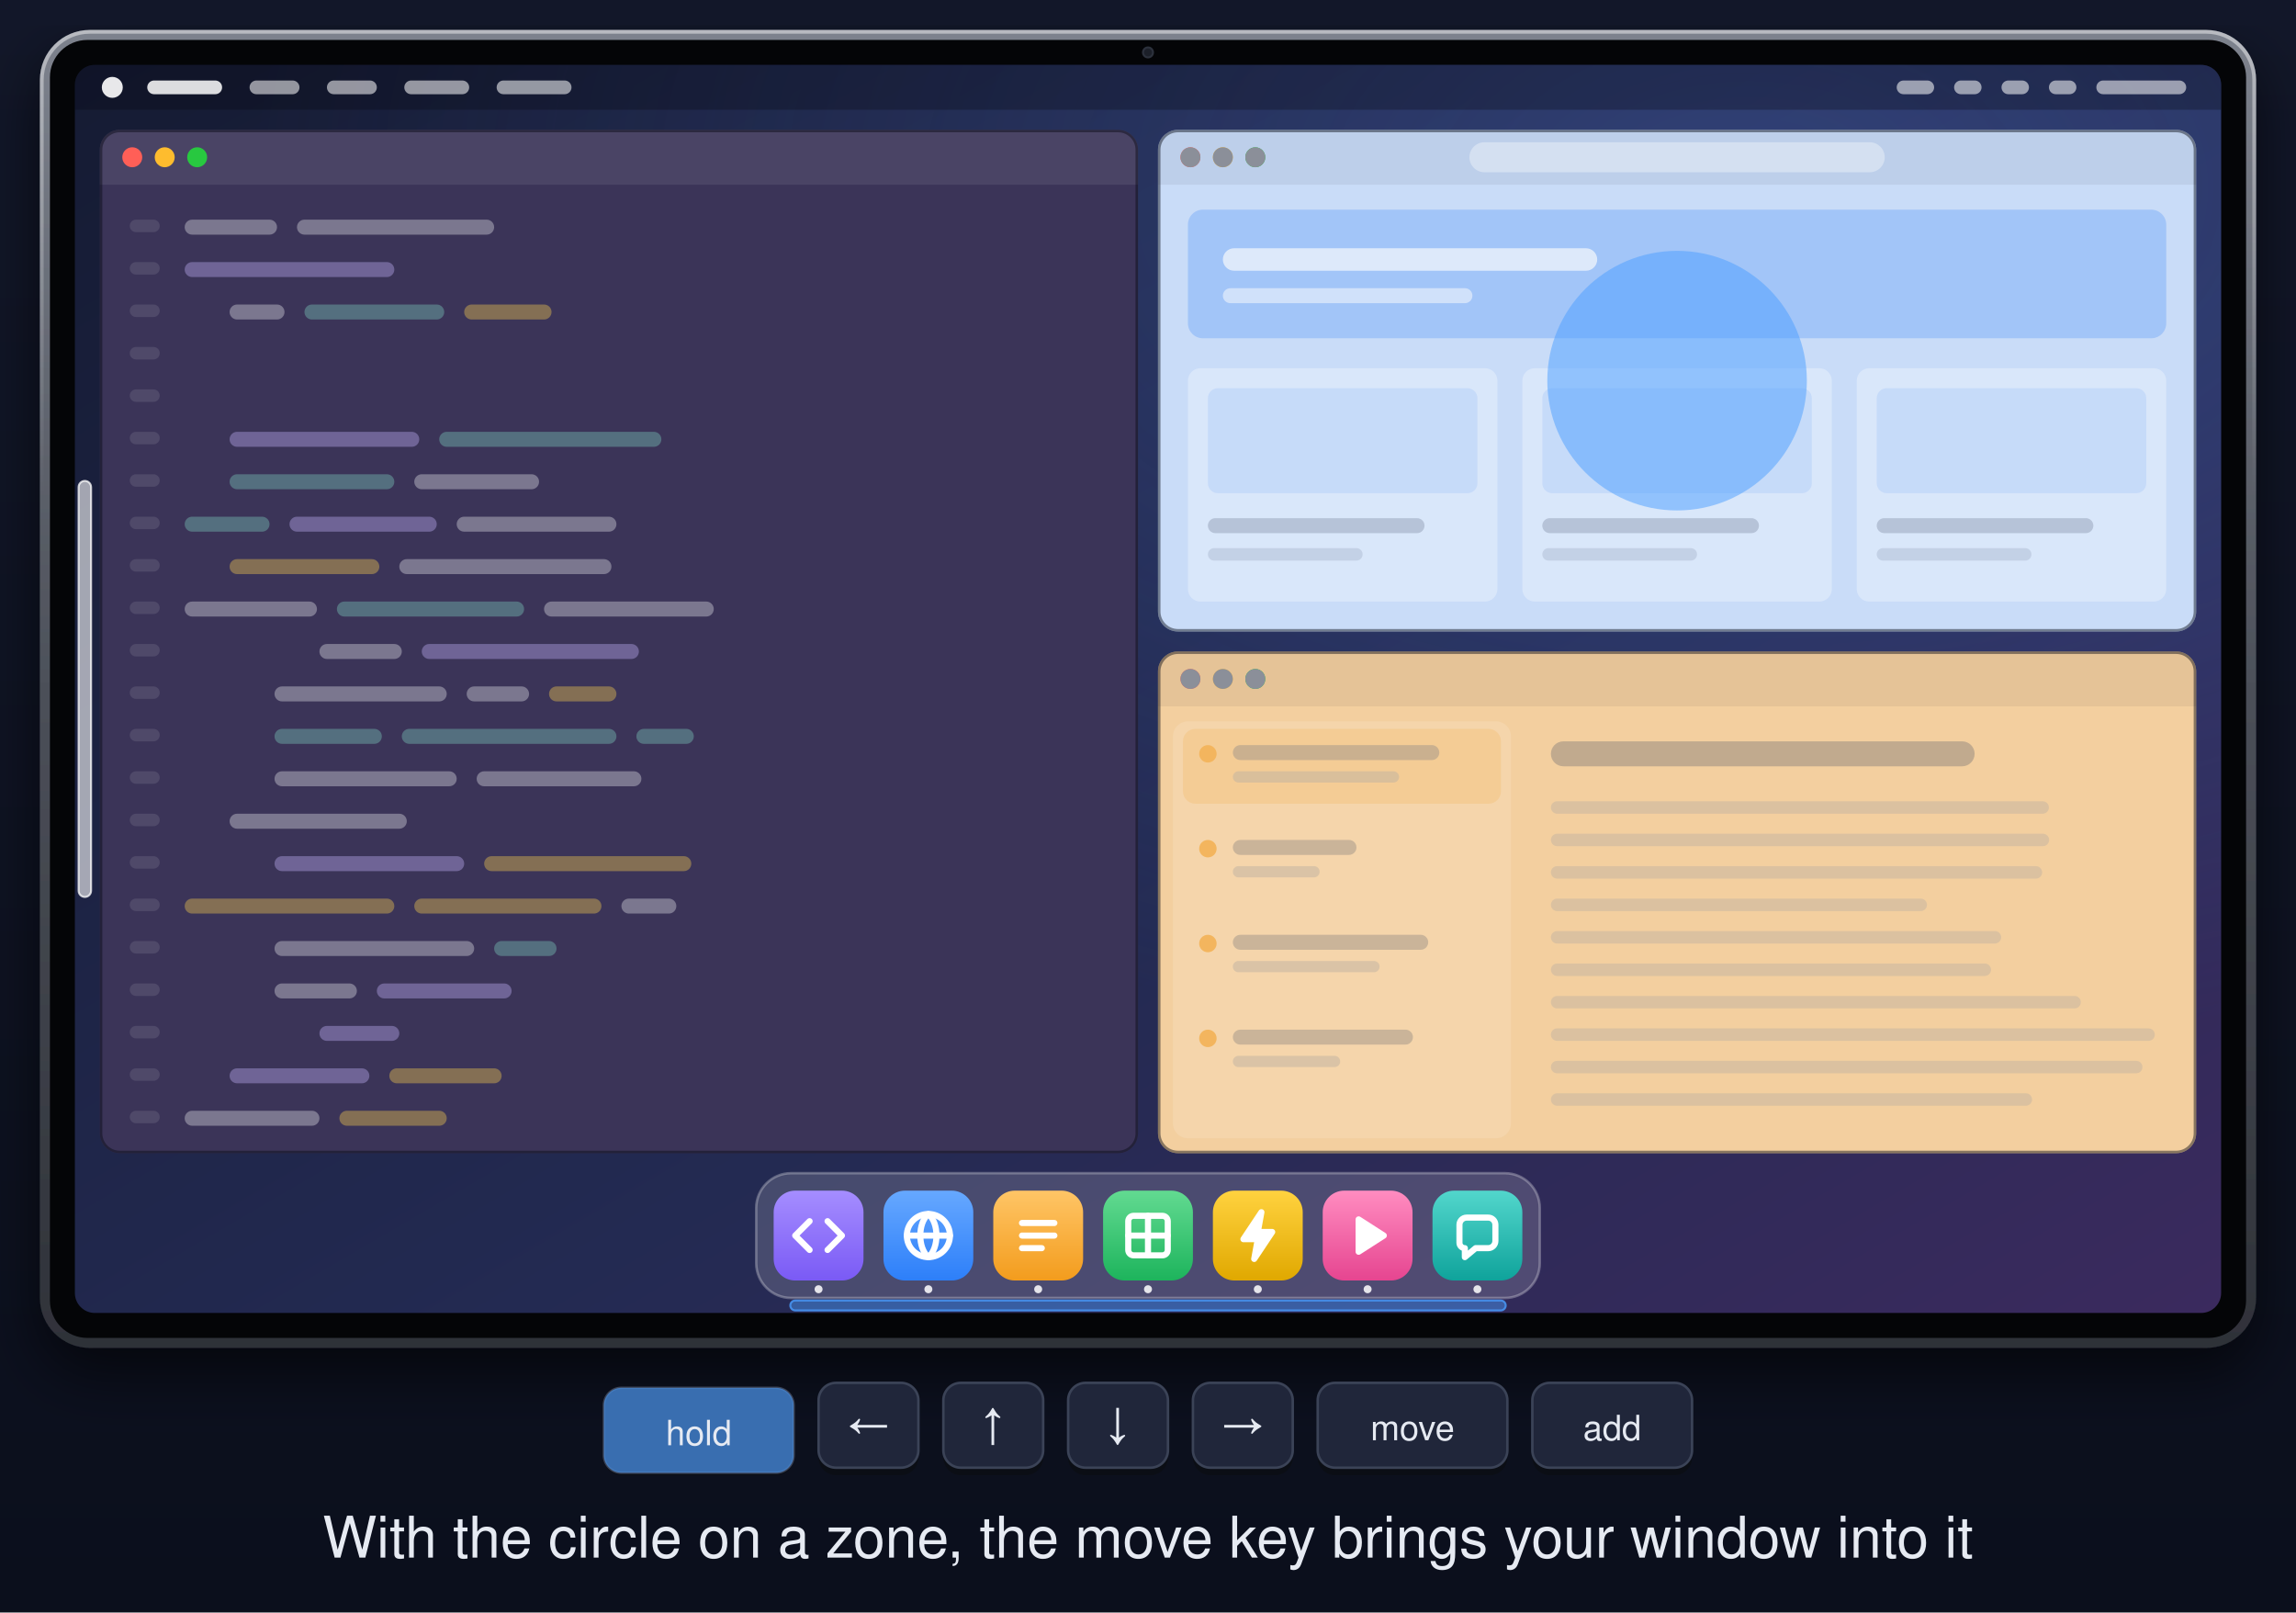
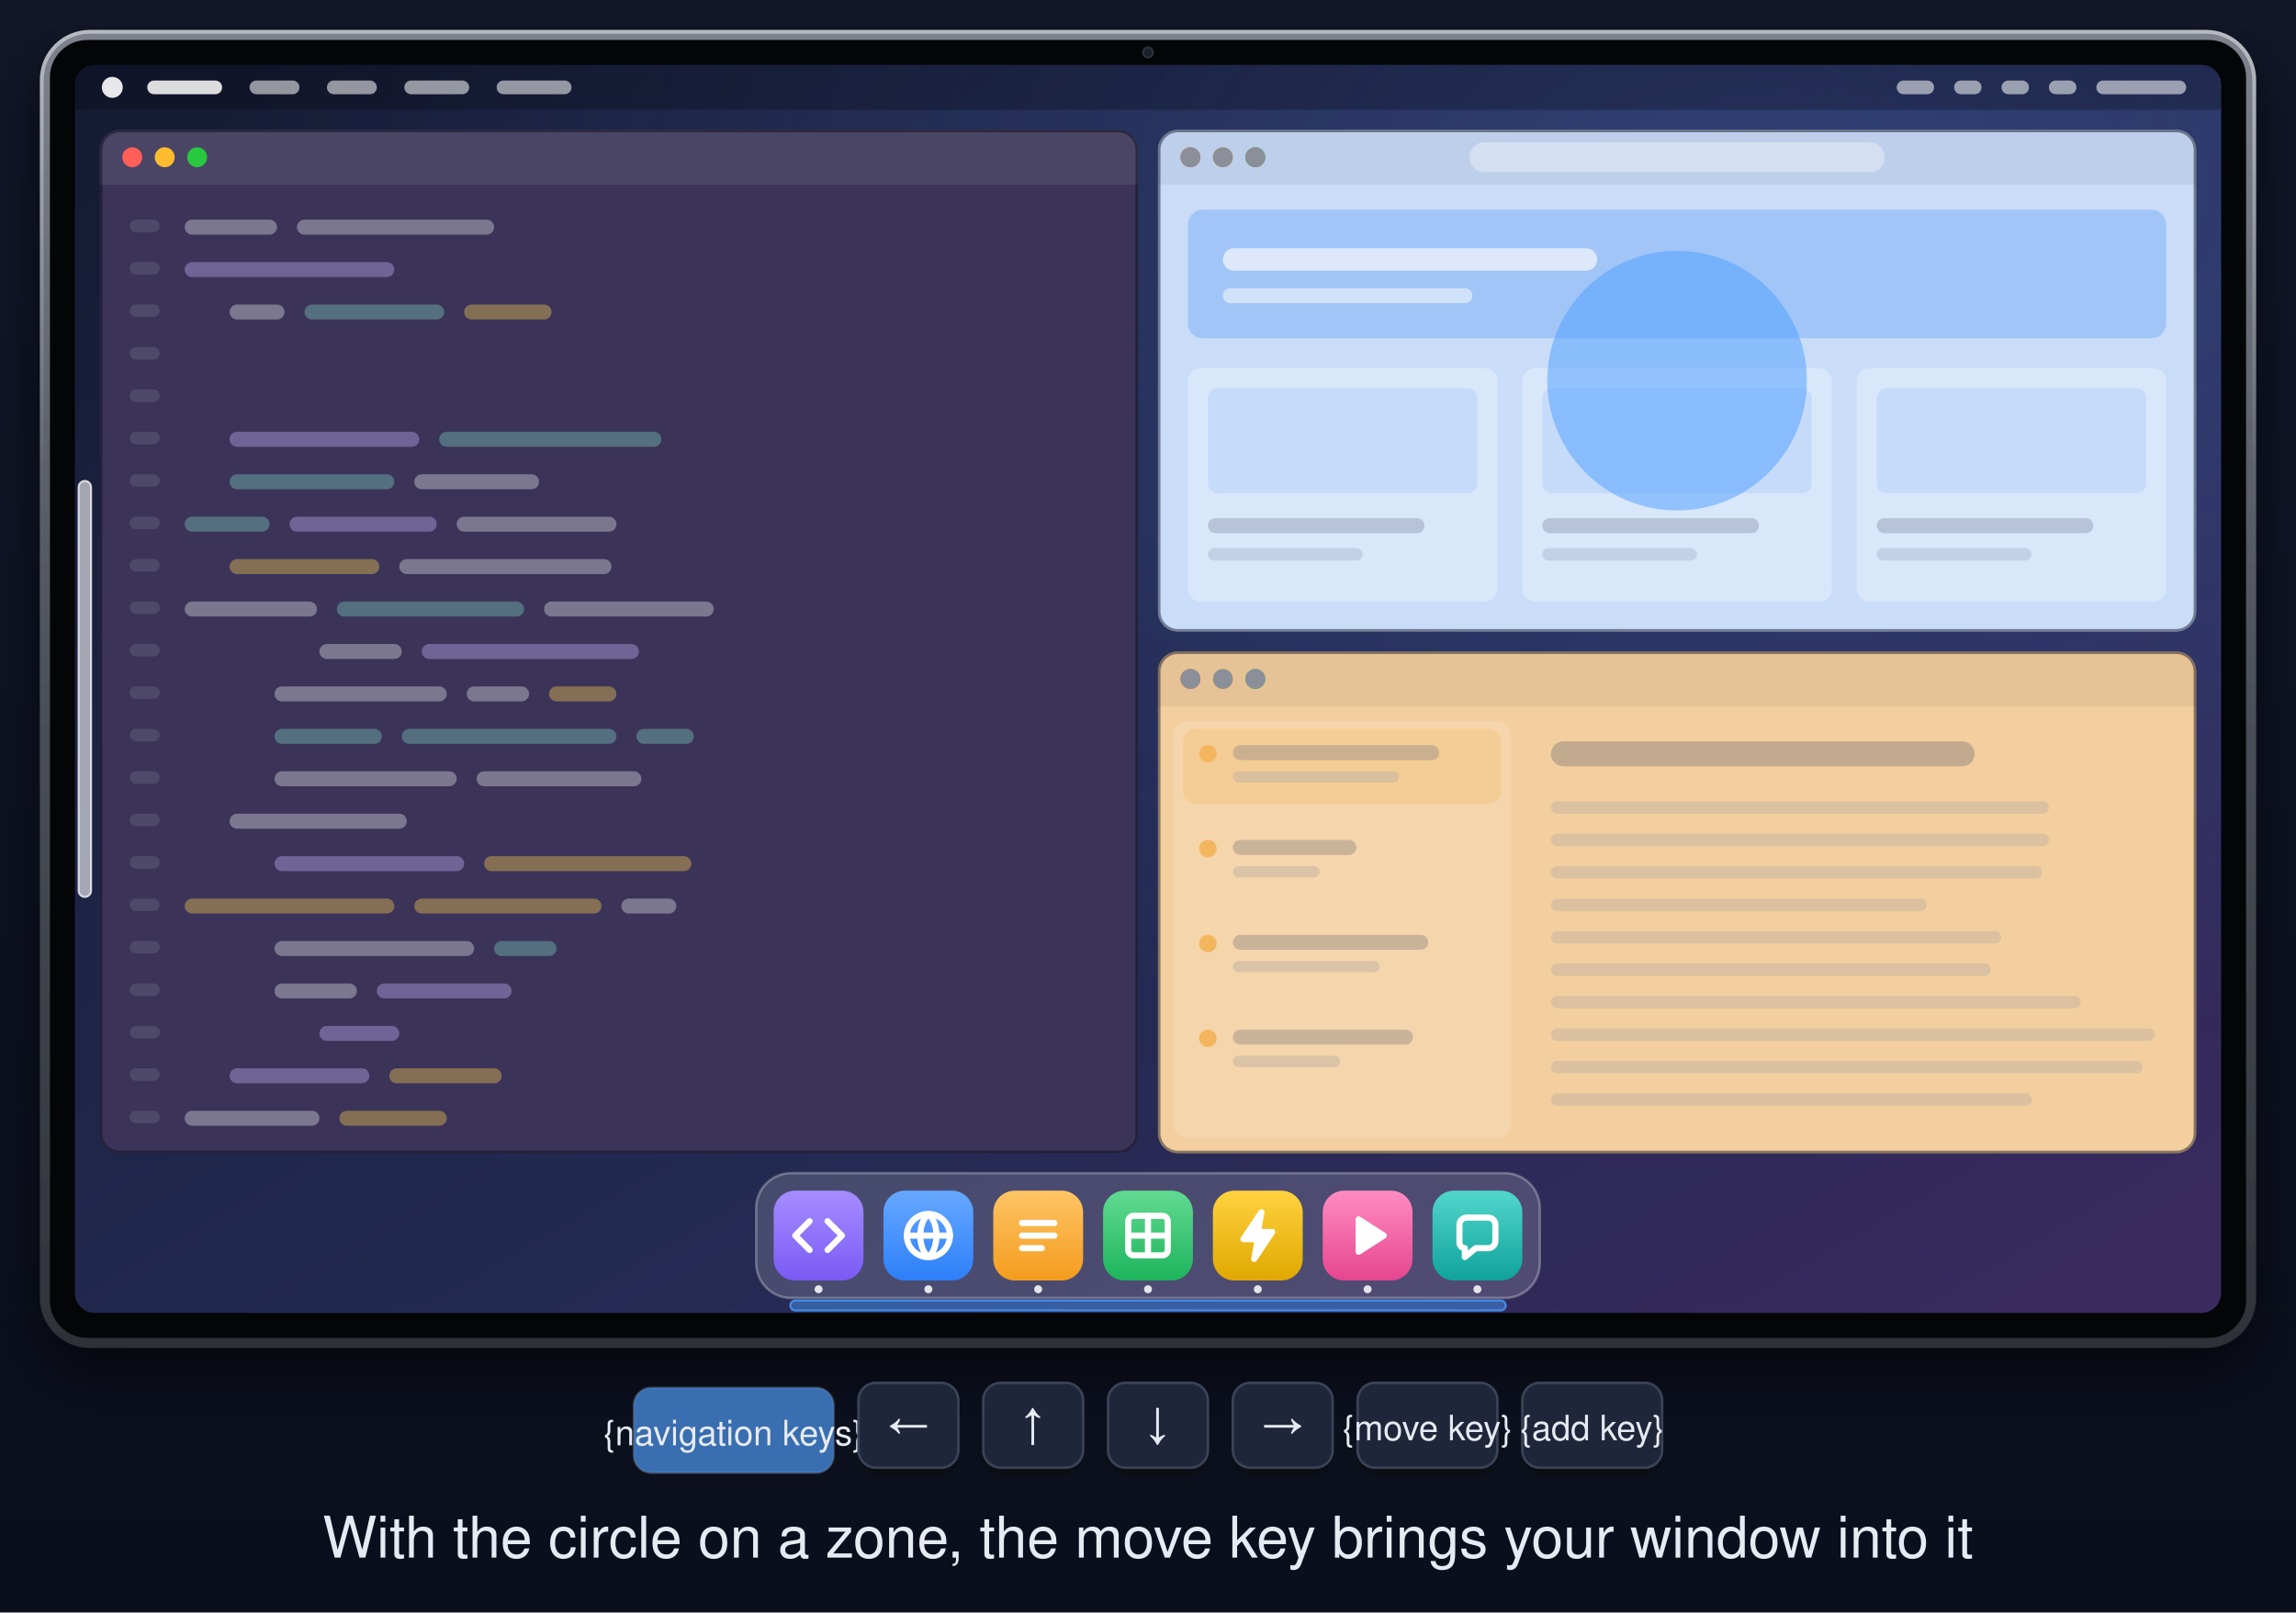
<svg xmlns="http://www.w3.org/2000/svg" viewBox="0 0 920 646" role="img" aria-labelledby="title">
  <defs>
    <linearGradient id="rim" x1="0" y1="0" x2="0" y2="1">
      <stop offset="0" stop-color="#7d828d" />
      <stop offset=".5" stop-color="#4c5059" />
      <stop offset="1" stop-color="#2f3239" />
    </linearGradient>
    <linearGradient id="rimEdge" x1="0" y1="0" x2="0" y2="1">
      <stop offset="0" stop-color="#fff" stop-opacity=".45" />
      <stop offset=".35" stop-color="#fff" stop-opacity="0" />
    </linearGradient>
    <filter id="dshadow" x="-10%" y="-10%" width="120%" height="135%">
      <feDropShadow dx="0" dy="10" stdDeviation="12" flood-color="#000" flood-opacity=".6" />
    </filter>
    <linearGradient id="stage" x1="0" y1="0" x2="0" y2="1">
      <stop offset="0" stop-color="#121729" />
      <stop offset="1" stop-color="#0b0f1c" />
    </linearGradient>
    <linearGradient id="wall1" x1="0" y1="0" x2="1" y2="1">
      <stop offset="0" stop-color="#151b33" />
      <stop offset=".6" stop-color="#232a52" />
      <stop offset="1" stop-color="#3b2a5e" />
    </linearGradient>
    <radialGradient id="wallGlow" cx=".78" cy=".1" r=".7">
      <stop offset="0" stop-color="#5b7fe0" stop-opacity=".3" />
      <stop offset="1" stop-color="#5b7fe0" stop-opacity="0" />
    </radialGradient>
    <linearGradient id="g-purple" x1="0" y1="0" x2="0" y2="1">
      <stop offset="0" stop-color="#a58dff" />
      <stop offset="1" stop-color="#7a5af5" />
    </linearGradient>
    <linearGradient id="g-blue" x1="0" y1="0" x2="0" y2="1">
      <stop offset="0" stop-color="#66a8ff" />
      <stop offset="1" stop-color="#2d7ff9" />
    </linearGradient>
    <linearGradient id="g-orange" x1="0" y1="0" x2="0" y2="1">
      <stop offset="0" stop-color="#ffc566" />
      <stop offset="1" stop-color="#f39c1d" />
    </linearGradient>
    <linearGradient id="g-green" x1="0" y1="0" x2="0" y2="1">
      <stop offset="0" stop-color="#62da91" />
      <stop offset="1" stop-color="#1db45c" />
    </linearGradient>
    <linearGradient id="g-amber" x1="0" y1="0" x2="0" y2="1">
      <stop offset="0" stop-color="#ffd23f" />
      <stop offset="1" stop-color="#e0a800" />
    </linearGradient>
    <linearGradient id="g-pink" x1="0" y1="0" x2="0" y2="1">
      <stop offset="0" stop-color="#ff8cc0" />
      <stop offset="1" stop-color="#e64590" />
    </linearGradient>
    <linearGradient id="g-teal" x1="0" y1="0" x2="0" y2="1">
      <stop offset="0" stop-color="#52d6cc" />
      <stop offset="1" stop-color="#0fa39b" />
    </linearGradient>
    <symbol id="ic-purple" viewBox="0 0 50 50">
      <rect width="50" height="50" rx="12" fill="url(#g-purple)" />
      <g fill="none" stroke="#fff" stroke-width="3.4" stroke-linecap="round" stroke-linejoin="round">
        <path d="M20 17l-8 8 8 8M30 17l8 8-8 8" />
      </g>
    </symbol>
    <symbol id="ic-blue" viewBox="0 0 50 50">
      <rect width="50" height="50" rx="12" fill="url(#g-blue)" />
      <g fill="none" stroke="#fff" stroke-width="3.4" stroke-linecap="round" stroke-linejoin="round">
        <circle cx="25" cy="25" r="12" />
        <path d="M13 25h24M25 13c-6 5-6 19 0 24M25 13c6 5 6 19 0 24" />
      </g>
    </symbol>
    <symbol id="ic-orange" viewBox="0 0 50 50">
      <rect width="50" height="50" rx="12" fill="url(#g-orange)" />
      <g fill="none" stroke="#fff" stroke-width="3.4" stroke-linecap="round" stroke-linejoin="round">
        <path d="M16 18h18M16 25h18M16 32h11" />
      </g>
    </symbol>
    <symbol id="ic-green" viewBox="0 0 50 50">
      <rect width="50" height="50" rx="12" fill="url(#g-green)" />
      <g fill="none" stroke="#fff" stroke-width="3.4" stroke-linecap="round" stroke-linejoin="round">
        <rect x="14" y="14" width="22" height="22" rx="3" />
        <path d="M14 25h22M25 14v22" />
      </g>
    </symbol>
    <symbol id="ic-amber" viewBox="0 0 50 50">
      <rect width="50" height="50" rx="12" fill="url(#g-amber)" />
      <g fill="none" stroke="#fff" stroke-width="3.4" stroke-linecap="round" stroke-linejoin="round">
        <path d="M27 12l-10 15h8l-2 11 10-15h-8z" fill="#fff" />
      </g>
    </symbol>
    <symbol id="ic-pink" viewBox="0 0 50 50">
      <rect width="50" height="50" rx="12" fill="url(#g-pink)" />
      <g fill="none" stroke="#fff" stroke-width="3.4" stroke-linecap="round" stroke-linejoin="round">
        <path d="M20 16l14 9-14 9z" fill="#fff" />
      </g>
    </symbol>
    <symbol id="ic-teal" viewBox="0 0 50 50">
      <rect width="50" height="50" rx="12" fill="url(#g-teal)" />
      <g fill="none" stroke="#fff" stroke-width="3.4" stroke-linecap="round" stroke-linejoin="round">
        <path d="M15 19a4 4 0 0 1 4-4h12a4 4 0 0 1 4 4v9a4 4 0 0 1-4 4h-7l-6 5v-5a3 3 0 0 1-3-3z" />
      </g>
    </symbol>
    <filter id="glow" x="-10%" y="-15%" width="120%" height="130%">
      <feGaussianBlur stdDeviation="3.5" />
    </filter>
    <filter id="shadow" x="-20%" y="-20%" width="140%" height="150%">
      <feDropShadow dx="0" dy="7" stdDeviation="9" flood-color="#000" flood-opacity=".45" />
    </filter>
    <filter id="cshadow" x="-60%" y="-60%" width="220%" height="220%">
      <feDropShadow dx="0" dy="1.2" stdDeviation="1.1" flood-color="#000" flood-opacity=".5" />
    </filter>
    <clipPath id="screens">
      <rect x="30" y="26" width="860" height="500" rx="8" />
    </clipPath>
  </defs>
  <style>
@keyframes khold{0.000%{transform:translateY(0px)}8.491%{transform:translateY(0px)}9.057%{transform:translateY(2px)}25.472%{transform:translateY(2px)}26.038%{transform:translateY(0px)}43.396%{transform:translateY(0px)}43.962%{transform:translateY(2px)}73.585%{transform:translateY(2px)}74.151%{transform:translateY(0px)}100.000%{transform:translateY(0px)}}
.khold{animation:khold 10.6s linear infinite;transform:translateY(2px)}
@keyframes kholdhi{0.000%{opacity:0}8.491%{opacity:0}9.057%{opacity:1}25.472%{opacity:1}26.038%{opacity:0}43.396%{opacity:0}43.962%{opacity:1}73.585%{opacity:1}74.151%{opacity:0}100.000%{opacity:0}}
.kholdhi{animation:kholdhi 10.6s linear infinite;opacity:1}
@keyframes kright{0.000%{transform:translateY(0px)}12.264%{transform:translateY(0px)}12.830%{transform:translateY(2px)}13.585%{transform:translateY(2px)}14.151%{transform:translateY(0px)}100.000%{transform:translateY(0px)}}
.kright{animation:kright 10.6s linear infinite;transform:translateY(0px)}
@keyframes krighthi{0.000%{opacity:0}12.264%{opacity:0}12.830%{opacity:1}13.585%{opacity:1}14.151%{opacity:0}100.000%{opacity:0}}
.krighthi{animation:krighthi 10.6s linear infinite;opacity:0}
@keyframes kmove{0.000%{transform:translateY(0px)}21.698%{transform:translateY(0px)}22.264%{transform:translateY(2px)}23.019%{transform:translateY(2px)}23.585%{transform:translateY(0px)}100.000%{transform:translateY(0px)}}
.kmove{animation:kmove 10.6s linear infinite;transform:translateY(0px)}
@keyframes kmovehi{0.000%{opacity:0}21.698%{opacity:0}22.264%{opacity:1}23.019%{opacity:1}23.585%{opacity:0}100.000%{opacity:0}}
.kmovehi{animation:kmovehi 10.6s linear infinite;opacity:0}
@keyframes kleft{0.000%{transform:translateY(0px)}47.170%{transform:translateY(0px)}47.736%{transform:translateY(2px)}48.491%{transform:translateY(2px)}49.057%{transform:translateY(0px)}100.000%{transform:translateY(0px)}}
.kleft{animation:kleft 10.6s linear infinite;transform:translateY(0px)}
@keyframes klefthi{0.000%{opacity:0}47.170%{opacity:0}47.736%{opacity:1}48.491%{opacity:1}49.057%{opacity:0}100.000%{opacity:0}}
.klefthi{animation:klefthi 10.6s linear infinite;opacity:0}
@keyframes kadd{0.000%{transform:translateY(0px)}56.604%{transform:translateY(0px)}57.170%{transform:translateY(2px)}57.925%{transform:translateY(2px)}58.491%{transform:translateY(0px)}100.000%{transform:translateY(0px)}}
.kadd{animation:kadd 10.6s linear infinite;transform:translateY(0px)}
@keyframes kaddhi{0.000%{opacity:0}56.604%{opacity:0}57.170%{opacity:1}57.925%{opacity:1}58.491%{opacity:0}100.000%{opacity:0}}
.kaddhi{animation:kaddhi 10.6s linear infinite;opacity:0}
@keyframes dot{0.000%{opacity:0;transform:translate(672px,152.5px) scale(1)}12.264%{opacity:0;transform:translate(672px,152.5px) scale(1)}13.396%{opacity:1;transform:translate(672px,152.5px) scale(1)}22.170%{opacity:1;transform:translate(672px,152.5px) scale(1)}23.585%{opacity:0;transform:translate(672px,152.5px) scale(1)}47.170%{opacity:0;transform:translate(248px,257px) scale(1)}48.302%{opacity:1;transform:translate(248px,257px) scale(1)}57.547%{opacity:1;transform:translate(248px,257px) scale(1);animation-timing-function:cubic-bezier(0.45,0,0.25,1)}58.868%{opacity:1;transform:translate(248px,361.5px) scale(1)}73.585%{opacity:1;transform:translate(248px,361.5px) scale(1)}75.000%{opacity:0;transform:translate(248px,361.5px) scale(1)}100.000%{opacity:0;transform:translate(248px,361.5px) scale(1)}}
.dot{animation:dot 10.6s linear infinite;opacity:1;transform:translate(672px,152.5px) scale(1)}
@keyframes before{0.000%{opacity:1}22.170%{opacity:1}25.000%{opacity:0}91.274%{opacity:0}91.283%{opacity:1}100.000%{opacity:1}}
.before{animation:before 10.6s linear infinite;opacity:1}
@keyframes after{0.000%{opacity:0}22.170%{opacity:0}25.000%{opacity:1}91.274%{opacity:1}91.283%{opacity:0}100.000%{opacity:0}}
.after{animation:after 10.6s linear infinite;opacity:0}
@keyframes split{0.000%{transform:scaleY(1)}57.075%{transform:scaleY(1);animation-timing-function:cubic-bezier(0.45,0,0.25,1)}60.849%{transform:scaleY(0.4902)}91.274%{transform:scaleY(0.4902)}91.283%{transform:scaleY(1)}100.000%{transform:scaleY(1)}}
.split{animation:split 10.6s linear infinite;transform:scaleY(1);transform-origin:0px 52px}
.split rect{vector-effect:non-scaling-stroke}
@keyframes empty{0.000%{opacity:0}58.491%{opacity:0}60.377%{opacity:1}91.274%{opacity:1}91.283%{opacity:0}100.000%{opacity:0}}
.empty{animation:empty 10.6s linear infinite;opacity:0}
@keyframes lc{0.000%{opacity:0;transform:scale(0.96)}60.377%{opacity:0;transform:scale(0.96);animation-timing-function:cubic-bezier(0.2,0.8,0.25,1)}62.736%{opacity:1;transform:scale(1)}91.274%{opacity:1;transform:scale(1)}93.160%{opacity:0;transform:scale(0.98)}100.000%{opacity:0;transform:scale(0.98)}}
.lc{animation:lc 10.6s linear infinite;opacity:0;transform:scale(0.96);transform-origin:248px 361.5px}
@keyframes nzbar{0.000%{opacity:1}57.075%{opacity:1}58.962%{opacity:0}91.274%{opacity:0}91.283%{opacity:1}100.000%{opacity:1}}
.nzbar{animation:nzbar 10.6s linear infinite;opacity:1}
@keyframes cap0{0.000%{opacity:0}4.717%{opacity:0}6.604%{opacity:1}37.736%{opacity:1}39.623%{opacity:0}100.000%{opacity:0}}
.cap0{animation:cap0 10.6s linear infinite;opacity:1}
@keyframes cap1{0.000%{opacity:0}41.509%{opacity:0}43.396%{opacity:1}84.906%{opacity:1}86.792%{opacity:0}100.000%{opacity:0}}
.cap1{animation:cap1 10.6s linear infinite;opacity:0}
.kuphi{opacity:0}
.kdownhi{opacity:0}
@keyframes curtain{0.000%{opacity:0}87.264%{opacity:0}90.566%{opacity:1}91.981%{opacity:1}95.283%{opacity:0}100.000%{opacity:0}}
.curtain{animation:curtain 10.6s linear infinite;opacity:0}
</style>
  <rect x="0" y="0" width="920" height="646" fill="url(#stage)" />
  <rect x="16" y="12" width="888" height="528" rx="20" fill="url(#rim)" filter="url(#dshadow)" />
  <rect x="16.75" y="12.75" width="886.5" height="526.5" rx="19.25" fill="none" stroke="url(#rimEdge)" stroke-width="1.5" />
  <rect x="20" y="16" width="880" height="520" rx="15" fill="#040507" />
  <circle cx="460" cy="21" r="2" fill="#1c2029" stroke="#2c313c" stroke-width=".8" />
  <g clip-path="url(#screens)">
    <rect x="30" y="26" width="860" height="500" fill="url(#wall1)" />
    <rect x="30" y="26" width="860" height="500" fill="url(#wallGlow)" />
    <rect x="30" y="26" width="860" height="18" fill="#05070d" fill-opacity=".28" />
    <circle cx="45" cy="35" r="4.2" fill="#fff" fill-opacity=".9" />
    <rect x="59" y="32.25" width="30" height="5.5" rx="2.75" fill="#fff" fill-opacity="0.85" />
    <rect x="100" y="32.25" width="20" height="5.5" rx="2.75" fill="#fff" fill-opacity="0.55" />
    <rect x="131" y="32.25" width="20" height="5.5" rx="2.75" fill="#fff" fill-opacity="0.55" />
    <rect x="162" y="32.25" width="26" height="5.5" rx="2.75" fill="#fff" fill-opacity="0.55" />
    <rect x="199" y="32.25" width="30" height="5.5" rx="2.75" fill="#fff" fill-opacity="0.55" />
    <rect x="840" y="32.25" width="36" height="5.5" rx="2.75" fill="#fff" fill-opacity="0.55" />
    <rect x="821" y="32.25" width="11" height="5.5" rx="2.75" fill="#fff" fill-opacity="0.55" />
    <rect x="802" y="32.25" width="11" height="5.5" rx="2.75" fill="#fff" fill-opacity="0.55" />
    <rect x="783" y="32.25" width="11" height="5.5" rx="2.75" fill="#fff" fill-opacity="0.55" />
    <rect x="760" y="32.25" width="15" height="5.5" rx="2.75" fill="#fff" fill-opacity="0.55" />
    <rect x="303" y="470" width="314" height="50" rx="14" fill="#fff" fill-opacity=".16" stroke="#fff" stroke-opacity=".28" />
    <use href="#ic-purple" x="310" y="477" width="36" height="36" />
    <circle cx="328" cy="516.5" r="1.6" fill="#fff" fill-opacity=".85" />
    <use href="#ic-blue" x="354" y="477" width="36" height="36" />
    <circle cx="372" cy="516.5" r="1.6" fill="#fff" fill-opacity=".85" />
    <use href="#ic-orange" x="398" y="477" width="36" height="36" />
    <circle cx="416" cy="516.5" r="1.6" fill="#fff" fill-opacity=".85" />
    <use href="#ic-green" x="442" y="477" width="36" height="36" />
    <circle cx="460" cy="516.5" r="1.6" fill="#fff" fill-opacity=".85" />
    <use href="#ic-amber" x="486" y="477" width="36" height="36" />
    <circle cx="504" cy="516.5" r="1.6" fill="#fff" fill-opacity=".85" />
    <use href="#ic-pink" x="530" y="477" width="36" height="36" />
    <circle cx="548" cy="516.5" r="1.6" fill="#fff" fill-opacity=".85" />
    <use href="#ic-teal" x="574" y="477" width="36" height="36" />
    <circle cx="592" cy="516.5" r="1.6" fill="#fff" fill-opacity=".85" />
    <rect x="316.67" y="521" width="286.67" height="4" rx="2" fill="#4a9eff" fill-opacity=".45" stroke="#4a9eff" stroke-opacity=".8" stroke-width=".8" />
    <rect x="464" y="261" width="416" height="201" rx="8" fill="#f3cf9f" />
    <path d="M464 283V269a8 8 0 0 1 8-8H872a8 8 0 0 1 8 8V283z" fill="#0b1020" fill-opacity=".06" />
    <g opacity="0.5">
      <rect x="470" y="289" width="135.44" height="167" rx="6" fill="#fff" fill-opacity=".25" />
      <rect x="474" y="292" width="127.44" height="30" rx="5" fill="#f39c1d" fill-opacity=".28" />
      <circle cx="484" cy="302" r="3.5" fill="#f39c1d" />
      <rect x="494" y="298.5" width="82.73" height="6" rx="3" fill="#5b6475" fill-opacity="0.55" />
      <rect x="494" y="309" width="66.61" height="4.5" rx="2.25" fill="#8b93a2" fill-opacity="0.5" />
      <circle cx="484" cy="340" r="3.5" fill="#f39c1d" />
      <rect x="494" y="336.5" width="49.53" height="6" rx="3" fill="#5b6475" fill-opacity="0.55" />
      <rect x="494" y="347" width="34.76" height="4.5" rx="2.25" fill="#8b93a2" fill-opacity="0.5" />
      <circle cx="484" cy="378" r="3.5" fill="#f39c1d" />
      <rect x="494" y="374.5" width="78.28" height="6" rx="3" fill="#5b6475" fill-opacity="0.55" />
      <rect x="494" y="385" width="58.79" height="4.5" rx="2.25" fill="#8b93a2" fill-opacity="0.5" />
      <circle cx="484" cy="416" r="3.5" fill="#f39c1d" />
      <rect x="494" y="412.5" width="72.16" height="6" rx="3" fill="#5b6475" fill-opacity="0.55" />
      <rect x="494" y="423" width="43" height="4.5" rx="2.25" fill="#8b93a2" fill-opacity="0.5" />
      <rect x="621.44" y="297" width="169.79" height="10" rx="5" fill="#4d5566" fill-opacity="0.6" />
      <rect x="621.44" y="321" width="199.55" height="5" rx="2.5" fill="#8b93a2" fill-opacity="0.45" />
      <rect x="621.44" y="334" width="199.64" height="5" rx="2.5" fill="#8b93a2" fill-opacity="0.45" />
      <rect x="621.44" y="347" width="196.85" height="5" rx="2.5" fill="#8b93a2" fill-opacity="0.45" />
      <rect x="621.44" y="360" width="150.7" height="5" rx="2.5" fill="#8b93a2" fill-opacity="0.45" />
      <rect x="621.44" y="373" width="180.42" height="5" rx="2.5" fill="#8b93a2" fill-opacity="0.45" />
      <rect x="621.44" y="386" width="176.36" height="5" rx="2.5" fill="#8b93a2" fill-opacity="0.45" />
      <rect x="621.44" y="399" width="212.33" height="5" rx="2.5" fill="#8b93a2" fill-opacity="0.45" />
      <rect x="621.44" y="412" width="241.99" height="5" rx="2.5" fill="#8b93a2" fill-opacity="0.45" />
      <rect x="621.44" y="425" width="237.04" height="5" rx="2.5" fill="#8b93a2" fill-opacity="0.45" />
      <rect x="621.44" y="438" width="192.81" height="5" rx="2.5" fill="#8b93a2" fill-opacity="0.45" />
    </g>
    <circle cx="477" cy="272" r="4" fill="#ff5f57" />
    <circle cx="490" cy="272" r="4" fill="#febc2e" />
    <circle cx="503" cy="272" r="4" fill="#28c840" />
    <rect x="464.5" y="261.5" width="415" height="200" rx="7.5" fill="none" stroke="#070a14" stroke-opacity=".45" />
    <g class="off">
      <circle cx="477" cy="272" r="4" fill="#8b8f99" />
      <circle cx="490" cy="272" r="4" fill="#8b8f99" />
      <circle cx="503" cy="272" r="4" fill="#8b8f99" />
    </g>
    <g class="before">
      <rect x="40" y="52" width="416" height="410" rx="8" fill="#3b3458" />
      <path d="M40 74V60a8 8 0 0 1 8-8H448a8 8 0 0 1 8 8V74z" fill="#fff" fill-opacity=".08" />
      <g opacity="0.5">
        <rect x="52" y="88" width="12" height="5" rx="2.5" fill="#fff" fill-opacity="0.2" />
        <rect x="74" y="88" width="37" height="6" rx="3" fill="#e5e7eb" fill-opacity="0.75" />
        <rect x="119" y="88" width="79" height="6" rx="3" fill="#e5e7eb" fill-opacity="0.75" />
        <rect x="52" y="105" width="12" height="5" rx="2.5" fill="#fff" fill-opacity="0.2" />
        <rect x="74" y="105" width="84" height="6" rx="3" fill="#c4b5fd" fill-opacity="0.75" />
        <rect x="52" y="122" width="12" height="5" rx="2.5" fill="#fff" fill-opacity="0.2" />
        <rect x="92" y="122" width="22" height="6" rx="3" fill="#e5e7eb" fill-opacity="0.75" />
        <rect x="122" y="122" width="56" height="6" rx="3" fill="#7dd3c0" fill-opacity="0.75" />
        <rect x="186" y="122" width="35" height="6" rx="3" fill="#fcd34d" fill-opacity="0.75" />
        <rect x="52" y="139" width="12" height="5" rx="2.5" fill="#fff" fill-opacity="0.2" />
        <rect x="52" y="156" width="12" height="5" rx="2.5" fill="#fff" fill-opacity="0.2" />
        <rect x="52" y="173" width="12" height="5" rx="2.5" fill="#fff" fill-opacity="0.2" />
        <rect x="92" y="173" width="76" height="6" rx="3" fill="#c4b5fd" fill-opacity="0.75" />
        <rect x="176" y="173" width="89" height="6" rx="3" fill="#7dd3c0" fill-opacity="0.75" />
        <rect x="52" y="190" width="12" height="5" rx="2.5" fill="#fff" fill-opacity="0.2" />
        <rect x="92" y="190" width="66" height="6" rx="3" fill="#7dd3c0" fill-opacity="0.75" />
        <rect x="166" y="190" width="50" height="6" rx="3" fill="#e5e7eb" fill-opacity="0.75" />
        <rect x="52" y="207" width="12" height="5" rx="2.5" fill="#fff" fill-opacity="0.2" />
        <rect x="74" y="207" width="34" height="6" rx="3" fill="#7dd3c0" fill-opacity="0.75" />
        <rect x="116" y="207" width="59" height="6" rx="3" fill="#c4b5fd" fill-opacity="0.75" />
        <rect x="183" y="207" width="64" height="6" rx="3" fill="#e5e7eb" fill-opacity="0.75" />
        <rect x="52" y="224" width="12" height="5" rx="2.5" fill="#fff" fill-opacity="0.2" />
        <rect x="92" y="224" width="60" height="6" rx="3" fill="#fcd34d" fill-opacity="0.75" />
        <rect x="160" y="224" width="85" height="6" rx="3" fill="#e5e7eb" fill-opacity="0.75" />
        <rect x="52" y="241" width="12" height="5" rx="2.5" fill="#fff" fill-opacity="0.2" />
        <rect x="74" y="241" width="53" height="6" rx="3" fill="#e5e7eb" fill-opacity="0.75" />
        <rect x="135" y="241" width="75" height="6" rx="3" fill="#7dd3c0" fill-opacity="0.75" />
        <rect x="218" y="241" width="68" height="6" rx="3" fill="#e5e7eb" fill-opacity="0.75" />
        <rect x="52" y="258" width="12" height="5" rx="2.5" fill="#fff" fill-opacity="0.2" />
        <rect x="128" y="258" width="33" height="6" rx="3" fill="#e5e7eb" fill-opacity="0.75" />
        <rect x="169" y="258" width="87" height="6" rx="3" fill="#c4b5fd" fill-opacity="0.75" />
        <rect x="52" y="275" width="12" height="5" rx="2.5" fill="#fff" fill-opacity="0.2" />
        <rect x="110" y="275" width="69" height="6" rx="3" fill="#e5e7eb" fill-opacity="0.75" />
        <rect x="187" y="275" width="25" height="6" rx="3" fill="#e5e7eb" fill-opacity="0.75" />
        <rect x="220" y="275" width="27" height="6" rx="3" fill="#fcd34d" fill-opacity="0.75" />
        <rect x="52" y="292" width="12" height="5" rx="2.5" fill="#fff" fill-opacity="0.2" />
        <rect x="110" y="292" width="43" height="6" rx="3" fill="#7dd3c0" fill-opacity="0.75" />
        <rect x="161" y="292" width="86" height="6" rx="3" fill="#7dd3c0" fill-opacity="0.75" />
        <rect x="255" y="292" width="23" height="6" rx="3" fill="#7dd3c0" fill-opacity="0.75" />
        <rect x="52" y="309" width="12" height="5" rx="2.5" fill="#fff" fill-opacity="0.2" />
        <rect x="110" y="309" width="73" height="6" rx="3" fill="#e5e7eb" fill-opacity="0.75" />
        <rect x="191" y="309" width="66" height="6" rx="3" fill="#e5e7eb" fill-opacity="0.75" />
        <rect x="52" y="326" width="12" height="5" rx="2.5" fill="#fff" fill-opacity="0.2" />
        <rect x="92" y="326" width="71" height="6" rx="3" fill="#e5e7eb" fill-opacity="0.75" />
        <rect x="52" y="343" width="12" height="5" rx="2.5" fill="#fff" fill-opacity="0.2" />
        <rect x="110" y="343" width="76" height="6" rx="3" fill="#c4b5fd" fill-opacity="0.75" />
        <rect x="194" y="343" width="83" height="6" rx="3" fill="#fcd34d" fill-opacity="0.75" />
        <rect x="52" y="360" width="12" height="5" rx="2.5" fill="#fff" fill-opacity="0.2" />
        <rect x="74" y="360" width="84" height="6" rx="3" fill="#fcd34d" fill-opacity="0.75" />
        <rect x="166" y="360" width="75" height="6" rx="3" fill="#fcd34d" fill-opacity="0.75" />
        <rect x="249" y="360" width="22" height="6" rx="3" fill="#e5e7eb" fill-opacity="0.75" />
        <rect x="52" y="377" width="12" height="5" rx="2.5" fill="#fff" fill-opacity="0.2" />
        <rect x="110" y="377" width="80" height="6" rx="3" fill="#e5e7eb" fill-opacity="0.75" />
        <rect x="198" y="377" width="25" height="6" rx="3" fill="#7dd3c0" fill-opacity="0.75" />
        <rect x="52" y="394" width="12" height="5" rx="2.5" fill="#fff" fill-opacity="0.2" />
        <rect x="110" y="394" width="33" height="6" rx="3" fill="#e5e7eb" fill-opacity="0.75" />
        <rect x="151" y="394" width="54" height="6" rx="3" fill="#c4b5fd" fill-opacity="0.75" />
        <rect x="52" y="411" width="12" height="5" rx="2.5" fill="#fff" fill-opacity="0.2" />
        <rect x="128" y="411" width="32" height="6" rx="3" fill="#c4b5fd" fill-opacity="0.75" />
        <rect x="52" y="428" width="12" height="5" rx="2.5" fill="#fff" fill-opacity="0.2" />
        <rect x="92" y="428" width="56" height="6" rx="3" fill="#c4b5fd" fill-opacity="0.75" />
        <rect x="156" y="428" width="45" height="6" rx="3" fill="#fcd34d" fill-opacity="0.75" />
        <rect x="52" y="445" width="12" height="5" rx="2.5" fill="#fff" fill-opacity="0.2" />
        <rect x="74" y="445" width="54" height="6" rx="3" fill="#e5e7eb" fill-opacity="0.75" />
        <rect x="136" y="445" width="43" height="6" rx="3" fill="#fcd34d" fill-opacity="0.75" />
      </g>
      <circle cx="53" cy="63" r="4" fill="#ff5f57" />
      <circle cx="66" cy="63" r="4" fill="#febc2e" />
      <circle cx="79" cy="63" r="4" fill="#28c840" />
      <rect x="40.5" y="52.5" width="415" height="409" rx="7.5" fill="none" stroke="#070a14" stroke-opacity=".45" />
      <rect x="464" y="52" width="416" height="201" rx="8" fill="#c9dcf8" />
      <path d="M464 74V60a8 8 0 0 1 8-8H872a8 8 0 0 1 8 8V74z" fill="#0b1020" fill-opacity=".06" />
      <g opacity="0.5">
        <rect x="588.8" y="57" width="166.4" height="12" rx="6" fill="#fff" fill-opacity=".7" />
        <rect x="476" y="84" width="392" height="51.52" rx="6" fill="#2d7ff9" fill-opacity=".5" />
        <rect x="490" y="99.46" width="150" height="9" rx="4.5" fill="#fff" fill-opacity="0.9" />
        <rect x="490" y="115.46" width="100" height="6" rx="3" fill="#fff" fill-opacity="0.7" />
        <rect x="476" y="147.52" width="124" height="93.48" rx="5" fill="#fff" fill-opacity=".6" />
        <rect x="484" y="155.52" width="108" height="42.07" rx="4" fill="#2d7ff9" fill-opacity=".2" />
        <rect x="484" y="207.59" width="86.8" height="6" rx="3" fill="#5b6475" fill-opacity="0.5" />
        <rect x="484" y="219.59" width="62" height="5" rx="2.5" fill="#8b93a2" fill-opacity="0.45" />
        <rect x="610" y="147.52" width="124" height="93.48" rx="5" fill="#fff" fill-opacity=".6" />
        <rect x="618" y="155.52" width="108" height="42.07" rx="4" fill="#2d7ff9" fill-opacity=".2" />
        <rect x="618" y="207.59" width="86.8" height="6" rx="3" fill="#5b6475" fill-opacity="0.5" />
        <rect x="618" y="219.59" width="62" height="5" rx="2.5" fill="#8b93a2" fill-opacity="0.45" />
        <rect x="744" y="147.52" width="124" height="93.48" rx="5" fill="#fff" fill-opacity=".6" />
        <rect x="752" y="155.52" width="108" height="42.07" rx="4" fill="#2d7ff9" fill-opacity=".2" />
        <rect x="752" y="207.59" width="86.8" height="6" rx="3" fill="#5b6475" fill-opacity="0.5" />
        <rect x="752" y="219.59" width="62" height="5" rx="2.5" fill="#8b93a2" fill-opacity="0.45" />
      </g>
      <circle cx="477" cy="63" r="4" fill="#ff5f57" />
      <circle cx="490" cy="63" r="4" fill="#febc2e" />
      <circle cx="503" cy="63" r="4" fill="#28c840" />
      <rect x="464.5" y="52.5" width="415" height="200" rx="7.5" fill="none" stroke="#070a14" stroke-opacity=".45" />
      <g class="off">
        <circle cx="477" cy="63" r="4" fill="#8b8f99" />
        <circle cx="490" cy="63" r="4" fill="#8b8f99" />
        <circle cx="503" cy="63" r="4" fill="#8b8f99" />
      </g>
    </g>
    <g class="after">
      <g class="split">
        <rect x="40" y="52" width="416" height="410" rx="8" fill="#c9dcf8" />
        <path d="M40 74V60a8 8 0 0 1 8-8H448a8 8 0 0 1 8 8V74z" fill="#0b1020" fill-opacity=".06" />
        <g opacity="0.5">
          <rect x="164.8" y="57" width="166.4" height="12" rx="6" fill="#fff" fill-opacity=".7" />
          <rect x="52" y="84" width="392" height="70" rx="6" fill="#2d7ff9" fill-opacity=".5" />
          <rect x="66" y="105" width="150" height="9" rx="4.5" fill="#fff" fill-opacity="0.9" />
          <rect x="66" y="121" width="100" height="6" rx="3" fill="#fff" fill-opacity="0.7" />
          <rect x="52" y="166" width="124" height="284" rx="5" fill="#fff" fill-opacity=".6" />
          <rect x="60" y="174" width="108" height="127.8" rx="4" fill="#2d7ff9" fill-opacity=".2" />
          <rect x="60" y="311.8" width="86.8" height="6" rx="3" fill="#5b6475" fill-opacity="0.5" />
          <rect x="60" y="323.8" width="62" height="5" rx="2.5" fill="#8b93a2" fill-opacity="0.45" />
          <rect x="186" y="166" width="124" height="284" rx="5" fill="#fff" fill-opacity=".6" />
          <rect x="194" y="174" width="108" height="127.8" rx="4" fill="#2d7ff9" fill-opacity=".2" />
          <rect x="194" y="311.8" width="86.8" height="6" rx="3" fill="#5b6475" fill-opacity="0.5" />
          <rect x="194" y="323.8" width="62" height="5" rx="2.5" fill="#8b93a2" fill-opacity="0.45" />
          <rect x="320" y="166" width="124" height="284" rx="5" fill="#fff" fill-opacity=".6" />
          <rect x="328" y="174" width="108" height="127.8" rx="4" fill="#2d7ff9" fill-opacity=".2" />
          <rect x="328" y="311.8" width="86.8" height="6" rx="3" fill="#5b6475" fill-opacity="0.5" />
          <rect x="328" y="323.8" width="62" height="5" rx="2.5" fill="#8b93a2" fill-opacity="0.45" />
        </g>
        <rect x="40.5" y="52.5" width="415" height="409" rx="7.5" fill="none" stroke="#070a14" stroke-opacity=".45" />
      </g>
      <circle cx="53" cy="63" r="4" fill="#ff5f57" />
      <circle cx="66" cy="63" r="4" fill="#febc2e" />
      <circle cx="79" cy="63" r="4" fill="#28c840" />
      <g class="off">
        <circle cx="53" cy="63" r="4" fill="#8b8f99" />
        <circle cx="66" cy="63" r="4" fill="#8b8f99" />
        <circle cx="79" cy="63" r="4" fill="#8b8f99" />
      </g>
      <rect x="464" y="52" width="416" height="201" rx="8" fill="#3b3458" />
      <path d="M464 74V60a8 8 0 0 1 8-8H872a8 8 0 0 1 8 8V74z" fill="#fff" fill-opacity=".08" />
      <g opacity="0.5">
        <rect x="476" y="88" width="12" height="5" rx="2.5" fill="#fff" fill-opacity="0.2" />
        <rect x="498" y="88" width="37" height="6" rx="3" fill="#e5e7eb" fill-opacity="0.75" />
        <rect x="543" y="88" width="79" height="6" rx="3" fill="#e5e7eb" fill-opacity="0.75" />
        <rect x="476" y="105" width="12" height="5" rx="2.5" fill="#fff" fill-opacity="0.2" />
        <rect x="498" y="105" width="84" height="6" rx="3" fill="#c4b5fd" fill-opacity="0.75" />
        <rect x="476" y="122" width="12" height="5" rx="2.5" fill="#fff" fill-opacity="0.2" />
        <rect x="516" y="122" width="22" height="6" rx="3" fill="#e5e7eb" fill-opacity="0.75" />
        <rect x="546" y="122" width="56" height="6" rx="3" fill="#7dd3c0" fill-opacity="0.75" />
        <rect x="610" y="122" width="35" height="6" rx="3" fill="#fcd34d" fill-opacity="0.75" />
        <rect x="476" y="139" width="12" height="5" rx="2.5" fill="#fff" fill-opacity="0.2" />
        <rect x="476" y="156" width="12" height="5" rx="2.5" fill="#fff" fill-opacity="0.2" />
        <rect x="476" y="173" width="12" height="5" rx="2.5" fill="#fff" fill-opacity="0.2" />
        <rect x="516" y="173" width="76" height="6" rx="3" fill="#c4b5fd" fill-opacity="0.75" />
        <rect x="600" y="173" width="89" height="6" rx="3" fill="#7dd3c0" fill-opacity="0.75" />
        <rect x="476" y="190" width="12" height="5" rx="2.5" fill="#fff" fill-opacity="0.2" />
        <rect x="516" y="190" width="66" height="6" rx="3" fill="#7dd3c0" fill-opacity="0.75" />
        <rect x="590" y="190" width="50" height="6" rx="3" fill="#e5e7eb" fill-opacity="0.75" />
        <rect x="476" y="207" width="12" height="5" rx="2.5" fill="#fff" fill-opacity="0.2" />
        <rect x="498" y="207" width="34" height="6" rx="3" fill="#7dd3c0" fill-opacity="0.75" />
        <rect x="540" y="207" width="59" height="6" rx="3" fill="#c4b5fd" fill-opacity="0.75" />
        <rect x="607" y="207" width="64" height="6" rx="3" fill="#e5e7eb" fill-opacity="0.75" />
        <rect x="476" y="224" width="12" height="5" rx="2.5" fill="#fff" fill-opacity="0.2" />
        <rect x="516" y="224" width="60" height="6" rx="3" fill="#fcd34d" fill-opacity="0.75" />
        <rect x="584" y="224" width="85" height="6" rx="3" fill="#e5e7eb" fill-opacity="0.75" />
      </g>
      <circle cx="477" cy="63" r="4" fill="#ff5f57" />
      <circle cx="490" cy="63" r="4" fill="#febc2e" />
      <circle cx="503" cy="63" r="4" fill="#28c840" />
      <rect x="464.5" y="52.5" width="415" height="200" rx="7.5" fill="none" stroke="#070a14" stroke-opacity=".45" />
    </g>
    <g class="nzbar">
      <rect x="31.5" y="192.67" width="5" height="166.67" rx="2.5" fill="#fff" fill-opacity=".6" stroke="#fff" stroke-opacity=".75" stroke-width=".8" />
    </g>
    <g class="empty">
      <g class="ph">
        <rect x="40" y="261" width="416" height="201" rx="8" fill="#9cc8ff" fill-opacity=".06" />
        <rect x="40" y="261" width="416" height="201" rx="8" fill="none" stroke="#4a9eff" stroke-width="4" filter="url(#glow)" />
        <rect x="41" y="262" width="414" height="199" rx="7" fill="none" stroke="#4a9eff" stroke-width="2" />
        <circle cx="60" cy="281" r="10" fill="#4a9eff" fill-opacity=".6" />
        <path d="M56.5 277.5l7 7m0-7l-7 7" stroke="#fff" stroke-width="2" stroke-linecap="round" />
        <rect x="217" y="269" width="62" height="17" rx="8.5" fill="#fff" fill-opacity=".18" />
        <circle cx="246.5" cy="276.5" r="3.5" fill="none" stroke="#fff" stroke-width="1.5" />
        <path d="M249.2 279.2l3 3" stroke="#fff" stroke-width="1.5" stroke-linecap="round" />
      </g>
      <rect x="178.67" y="255" width="138.67" height="4" rx="2" fill="#4a9eff" fill-opacity="0.9" />
    </g>
    <g class="lc">
      <rect x="132" y="272.5" width="232" height="178" rx="12" fill="#f5f6f9" fill-opacity=".97" filter="url(#shadow)" />
      <rect x="132.5" y="273" width="231" height="177" rx="11.5" fill="none" stroke="#fff" stroke-opacity=".8" />
      <rect x="142" y="282.5" width="212" height="26" rx="7" fill="#fff" stroke="#d8dce4" />
      <circle cx="156" cy="294.5" r="4.5" fill="none" stroke="#8b93a2" stroke-width="1.6" />
      <path d="M159.3 297.8l3.3 3.3" stroke="#8b93a2" stroke-width="1.6" stroke-linecap="round" />
      <g class="lccaret">
        <rect class="caret" x="168" y="289" width="1.6" height="13" rx=".8" fill="#4a9eff" />
      </g>
      <g class="lchint">
        <rect x="174" y="292.5" width="90" height="6" rx="3" fill="#c9ced8" />
      </g>
      <g class="lcsel">
        <rect x="139" y="318.5" width="218" height="26" rx="7" fill="#4a9eff" fill-opacity=".2" stroke="#4a9eff" stroke-opacity=".6" />
      </g>
      <g class="lcr0">
        <use href="#ic-green" x="148" y="321.5" width="20" height="20" />
        <rect x="178" y="325" width="96" height="6" rx="3" fill="#4d5566" fill-opacity="0.6" />
        <rect x="178" y="334.5" width="52" height="4.5" rx="2.25" fill="#8a93a3" fill-opacity="0.5" />
      </g>
      <g class="lcr1">
        <use href="#ic-amber" x="148" y="351.5" width="20" height="20" />
        <rect x="178" y="355" width="116" height="6" rx="3" fill="#4d5566" fill-opacity="0.6" />
        <rect x="178" y="364.5" width="62" height="4.5" rx="2.25" fill="#8a93a3" fill-opacity="0.5" />
      </g>
      <g class="lcr2">
        <use href="#ic-teal" x="148" y="381.5" width="20" height="20" />
        <rect x="178" y="385" width="86" height="6" rx="3" fill="#4d5566" fill-opacity="0.6" />
        <rect x="178" y="394.5" width="48" height="4.5" rx="2.25" fill="#8a93a3" fill-opacity="0.5" />
      </g>
      <g class="lcr3">
        <use href="#ic-pink" x="148" y="411.5" width="20" height="20" />
        <rect x="178" y="415" width="104" height="6" rx="3" fill="#4d5566" fill-opacity="0.6" />
        <rect x="178" y="424.5" width="56" height="4.5" rx="2.25" fill="#8a93a3" fill-opacity="0.5" />
      </g>
    </g>
    <g class="dot">
      <circle r="52" fill="#4a9eff" fill-opacity=".5" />
    </g>
  </g>
  <g class="keys">
-     <rect x="242" y="557" width="76" height="34" rx="7" fill="#0b0e15" />
+     <rect x="254" y="557" width="80" height="34" rx="7" fill="#0b0e15" />
    <g class="khold">
-       <rect x="242" y="554" width="76" height="34" rx="7" fill="#20263a" stroke="#3b4357" />
+       <rect x="254" y="554" width="80" height="34" rx="7" fill="#20263a" stroke="#3b4357" />
      <g class="kholdhi">
-         <rect x="242" y="554" width="76" height="34" rx="7" fill="#4a9eff" fill-opacity=".6" />
-       </g>
-       <text x="280" y="577" text-anchor="middle" font-family="-apple-system, BlinkMacSystemFont, 'Segoe UI', Helvetica, Arial, sans-serif" font-size="14" font-weight="500" fill="#e6eaf2">hold</text>
-     </g>
-     <rect x="328" y="557" width="40" height="34" rx="7" fill="#0b0e15" />
+         <rect x="254" y="554" width="80" height="34" rx="7" fill="#4a9eff" fill-opacity=".6" />
+       </g>
+       <text x="294" y="577" text-anchor="middle" font-family="-apple-system, BlinkMacSystemFont, 'Segoe UI', Helvetica, Arial, sans-serif" font-size="14" font-weight="500" fill="#e6eaf2">{navigation keys}</text>
+     </g>
+     <rect x="344" y="557" width="40" height="34" rx="7" fill="#0b0e15" />
    <g class="kleft">
-       <rect x="328" y="554" width="40" height="34" rx="7" fill="#20263a" stroke="#3b4357" />
+       <rect x="344" y="554" width="40" height="34" rx="7" fill="#20263a" stroke="#3b4357" />
      <g class="klefthi">
-         <rect x="328" y="554" width="40" height="34" rx="7" fill="#4a9eff" fill-opacity=".6" />
-       </g>
-       <text x="348" y="577" text-anchor="middle" font-family="-apple-system, BlinkMacSystemFont, 'Segoe UI', Helvetica, Arial, sans-serif" font-size="18" font-weight="500" fill="#e6eaf2">←</text>
-     </g>
-     <rect x="378" y="557" width="40" height="34" rx="7" fill="#0b0e15" />
+         <rect x="344" y="554" width="40" height="34" rx="7" fill="#4a9eff" fill-opacity=".6" />
+       </g>
+       <text x="364" y="577" text-anchor="middle" font-family="-apple-system, BlinkMacSystemFont, 'Segoe UI', Helvetica, Arial, sans-serif" font-size="18" font-weight="500" fill="#e6eaf2">←</text>
+     </g>
+     <rect x="394" y="557" width="40" height="34" rx="7" fill="#0b0e15" />
    <g class="kup">
-       <rect x="378" y="554" width="40" height="34" rx="7" fill="#20263a" stroke="#3b4357" />
+       <rect x="394" y="554" width="40" height="34" rx="7" fill="#20263a" stroke="#3b4357" />
      <g class="kuphi">
-         <rect x="378" y="554" width="40" height="34" rx="7" fill="#4a9eff" fill-opacity=".6" />
-       </g>
-       <text x="398" y="577" text-anchor="middle" font-family="-apple-system, BlinkMacSystemFont, 'Segoe UI', Helvetica, Arial, sans-serif" font-size="18" font-weight="500" fill="#e6eaf2">↑</text>
-     </g>
-     <rect x="428" y="557" width="40" height="34" rx="7" fill="#0b0e15" />
+         <rect x="394" y="554" width="40" height="34" rx="7" fill="#4a9eff" fill-opacity=".6" />
+       </g>
+       <text x="414" y="577" text-anchor="middle" font-family="-apple-system, BlinkMacSystemFont, 'Segoe UI', Helvetica, Arial, sans-serif" font-size="18" font-weight="500" fill="#e6eaf2">↑</text>
+     </g>
+     <rect x="444" y="557" width="40" height="34" rx="7" fill="#0b0e15" />
    <g class="kdown">
-       <rect x="428" y="554" width="40" height="34" rx="7" fill="#20263a" stroke="#3b4357" />
+       <rect x="444" y="554" width="40" height="34" rx="7" fill="#20263a" stroke="#3b4357" />
      <g class="kdownhi">
-         <rect x="428" y="554" width="40" height="34" rx="7" fill="#4a9eff" fill-opacity=".6" />
-       </g>
-       <text x="448" y="577" text-anchor="middle" font-family="-apple-system, BlinkMacSystemFont, 'Segoe UI', Helvetica, Arial, sans-serif" font-size="18" font-weight="500" fill="#e6eaf2">↓</text>
-     </g>
-     <rect x="478" y="557" width="40" height="34" rx="7" fill="#0b0e15" />
+         <rect x="444" y="554" width="40" height="34" rx="7" fill="#4a9eff" fill-opacity=".6" />
+       </g>
+       <text x="464" y="577" text-anchor="middle" font-family="-apple-system, BlinkMacSystemFont, 'Segoe UI', Helvetica, Arial, sans-serif" font-size="18" font-weight="500" fill="#e6eaf2">↓</text>
+     </g>
+     <rect x="494" y="557" width="40" height="34" rx="7" fill="#0b0e15" />
    <g class="kright">
-       <rect x="478" y="554" width="40" height="34" rx="7" fill="#20263a" stroke="#3b4357" />
+       <rect x="494" y="554" width="40" height="34" rx="7" fill="#20263a" stroke="#3b4357" />
      <g class="krighthi">
-         <rect x="478" y="554" width="40" height="34" rx="7" fill="#4a9eff" fill-opacity=".6" />
-       </g>
-       <text x="498" y="577" text-anchor="middle" font-family="-apple-system, BlinkMacSystemFont, 'Segoe UI', Helvetica, Arial, sans-serif" font-size="18" font-weight="500" fill="#e6eaf2">→</text>
-     </g>
-     <rect x="528" y="557" width="76" height="34" rx="7" fill="#0b0e15" />
+         <rect x="494" y="554" width="40" height="34" rx="7" fill="#4a9eff" fill-opacity=".6" />
+       </g>
+       <text x="514" y="577" text-anchor="middle" font-family="-apple-system, BlinkMacSystemFont, 'Segoe UI', Helvetica, Arial, sans-serif" font-size="18" font-weight="500" fill="#e6eaf2">→</text>
+     </g>
+     <rect x="544" y="557" width="56" height="34" rx="7" fill="#0b0e15" />
    <g class="kmove">
-       <rect x="528" y="554" width="76" height="34" rx="7" fill="#20263a" stroke="#3b4357" />
+       <rect x="544" y="554" width="56" height="34" rx="7" fill="#20263a" stroke="#3b4357" />
      <g class="kmovehi">
-         <rect x="528" y="554" width="76" height="34" rx="7" fill="#4a9eff" fill-opacity=".6" />
-       </g>
-       <text x="566" y="577" text-anchor="middle" font-family="-apple-system, BlinkMacSystemFont, 'Segoe UI', Helvetica, Arial, sans-serif" font-size="14" font-weight="500" fill="#e6eaf2">move</text>
-     </g>
-     <rect x="614" y="557" width="64" height="34" rx="7" fill="#0b0e15" />
+         <rect x="544" y="554" width="56" height="34" rx="7" fill="#4a9eff" fill-opacity=".6" />
+       </g>
+       <text x="572" y="577" text-anchor="middle" font-family="-apple-system, BlinkMacSystemFont, 'Segoe UI', Helvetica, Arial, sans-serif" font-size="14" font-weight="500" fill="#e6eaf2">{move key}</text>
+     </g>
+     <rect x="610" y="557" width="56" height="34" rx="7" fill="#0b0e15" />
    <g class="kadd">
-       <rect x="614" y="554" width="64" height="34" rx="7" fill="#20263a" stroke="#3b4357" />
+       <rect x="610" y="554" width="56" height="34" rx="7" fill="#20263a" stroke="#3b4357" />
      <g class="kaddhi">
-         <rect x="614" y="554" width="64" height="34" rx="7" fill="#4a9eff" fill-opacity=".6" />
-       </g>
-       <text x="646" y="577" text-anchor="middle" font-family="-apple-system, BlinkMacSystemFont, 'Segoe UI', Helvetica, Arial, sans-serif" font-size="14" font-weight="500" fill="#e6eaf2">add</text>
+         <rect x="610" y="554" width="56" height="34" rx="7" fill="#4a9eff" fill-opacity=".6" />
+       </g>
+       <text x="638" y="577" text-anchor="middle" font-family="-apple-system, BlinkMacSystemFont, 'Segoe UI', Helvetica, Arial, sans-serif" font-size="14" font-weight="500" fill="#e6eaf2">{add key}</text>
    </g>
  </g>
  <text class="cap0" x="460" y="624" text-anchor="middle" font-family="-apple-system, BlinkMacSystemFont, 'Segoe UI', Helvetica, Arial, sans-serif" font-size="23" font-weight="500" fill="#e6eaf2">With the circle on a zone, the move key brings your window into it</text>
  <text class="cap1" x="460" y="624" text-anchor="middle" font-family="-apple-system, BlinkMacSystemFont, 'Segoe UI', Helvetica, Arial, sans-serif" font-size="23" font-weight="500" fill="#e6eaf2">The add key adds a zone there, ready to fill</text>
  <rect x="0" y="0" width="920" height="646" fill="url(#stage)" class="curtain" />
</svg>
